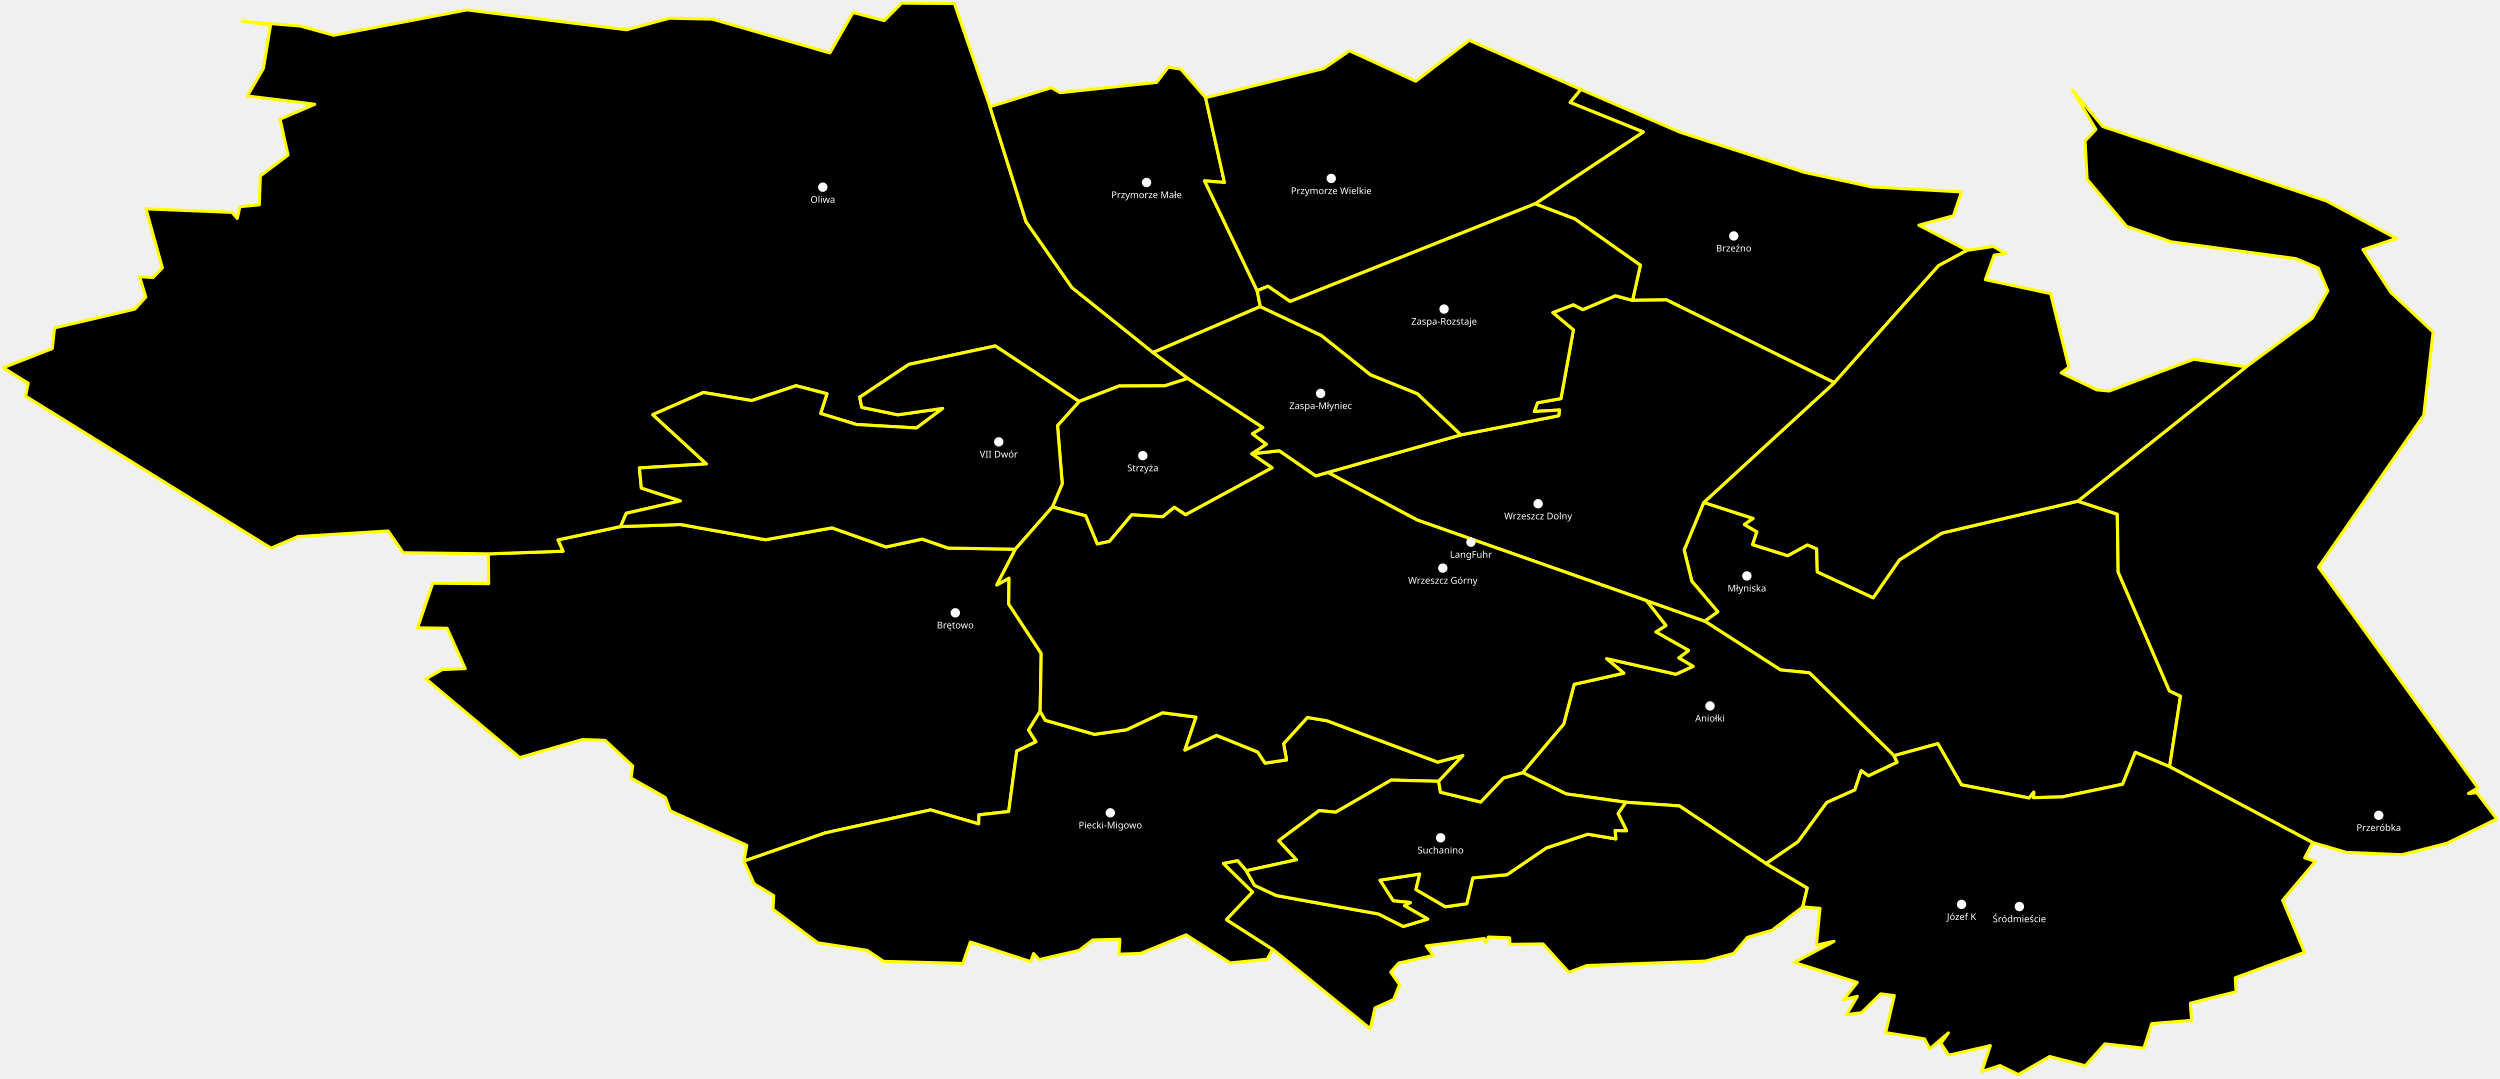
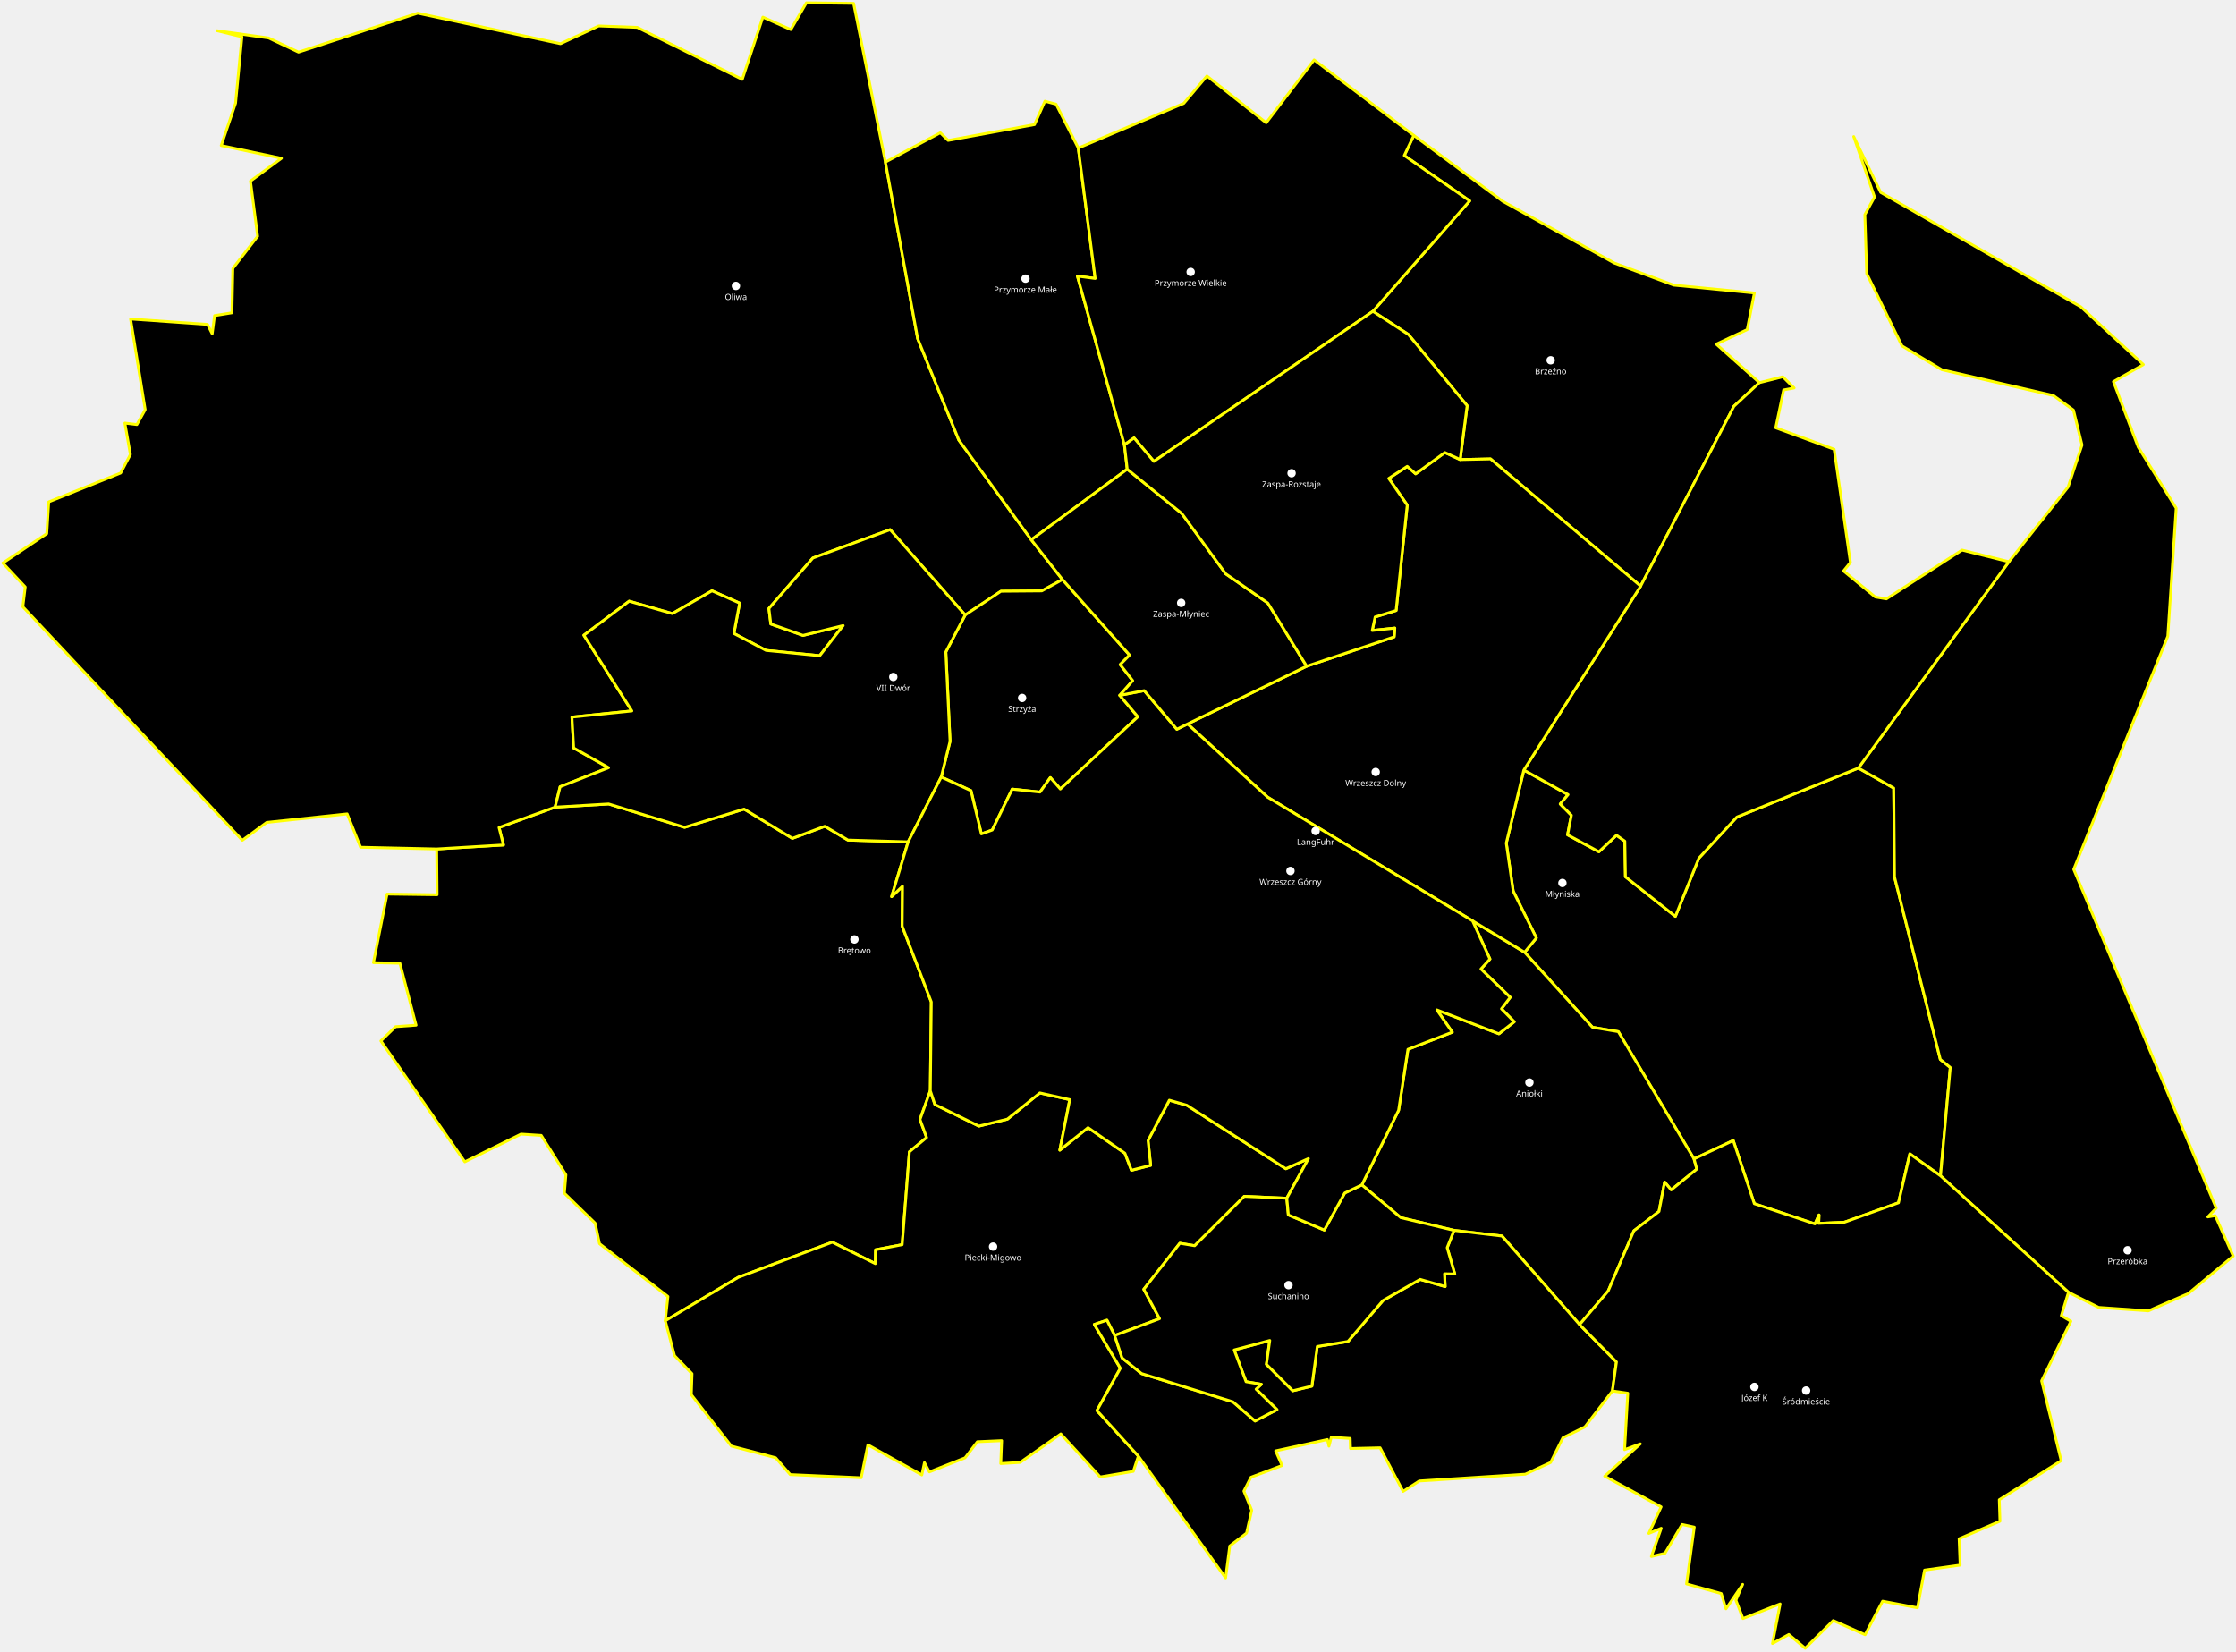
- <svg xmlns="http://www.w3.org/2000/svg" version="1.2" baseProfile="tiny" width="800" height="345" viewBox="0 0 800 345" stroke-linecap="round" stroke-linejoin="round">
+ <svg xmlns="http://www.w3.org/2000/svg" version="1.2" baseProfile="tiny" width="800" height="591" viewBox="0 0 800 591" stroke-linecap="round" stroke-linejoin="round">
  <g id="poly">
-     <path d="M 694.28 245.35 683.31 240.77 679.25 250.96 659.88 255.02 650.69 255.26 650.8 253.51 649.35 255.38 627.66 251.15 620.12 237.99 606.09 241.83 579 215.3 569.76 214.39 545.47 198.75 549.68 195.77 541.39 186.01 538.92 176 545.2 160.78 561.03 165.9 558.22 167.85 562.21 170.2 560.85 174.28 572.06 177.81 578.35 174.37 581.33 175.6 581.55 183.01 599.42 191.27 607.82 179.14 621.42 170.57 664.89 160.37 677.54 164.53 677.82 183.05 694.22 221.09 697.78 222.76 694.28 245.35 Z" stroke="yellow" fill="black" stroke-width="1" id="relation/1763725" />
-     <path d="M 694.28 245.35 697.78 222.76 694.22 221.09 677.82 183.05 677.54 164.53 664.89 160.37 718.75 117.38 739.92 101.82 744.9 93.07 741.85 85.79 734.67 82.77 694.78 77.4 680.5 72.44 667.87 57.36 667.21 45.1 670.68 41.42 663.22 28.85 672.89 40.48 744.46 64.29 766.86 76.32 756.15 79.88 765.01 93.51 778.6 106.23 775.6 132.9 741.94 181.48 792.93 252.09 789.92 253.91 792.59 253.65 799 262.08 782.96 269.88 768.64 273.51 750.85 272.78 740.06 269.63 694.28 245.35 Z" stroke="yellow" fill="black" stroke-width="1" id="relation/1763762" />
-     <path d="M 606.09 241.83 607.1 243.94 597.92 248.28 595.58 246.65 593.56 252.78 584.58 256.8 575.38 269.36 565.15 276.37 537.39 257.9 520.23 256.72 501.17 254.06 487.24 247.24 500.39 231.69 503.73 218.98 519.6 215.41 514.08 210.76 536.29 215.74 541.76 213.24 537.2 210.54 540.32 208.14 529.85 202.23 533.07 200.16 526.86 192.2 545.47 198.75 569.76 214.39 579 215.3 606.09 241.83 Z" stroke="yellow" fill="black" stroke-width="1" id="relation/2642940" />
-     <path d="M 629.49 80.09 620.36 85.01 586.99 122.46 533.28 95.97 522.41 96.11 524.91 84.88 503.89 70.05 491.19 65.23 525.82 42.24 502.42 32.79 505.83 28.6 537.7 42.34 577.58 55.18 598.82 59.78 627.68 61.42 625.12 69.04 614.04 72.07 629.49 80.09 Z" stroke="yellow" fill="black" stroke-width="1" id="relation/2642941" />
-     <path d="M 238.03 275.57 238.97 270.5 214.49 259.5 212.93 255.22 201.92 248.97 202.47 245.13 193.65 236.92 186.41 236.65 166.3 242.43 136.27 217.22 141.51 214.26 148.87 213.95 143.07 201.04 133.62 200.92 138.49 186.63 156.38 186.77 156.24 177.23 180.13 176.39 178.54 172.75 198.6 168.5 217.75 167.84 244.94 172.71 266.23 168.91 283.5 175.02 295.1 172.5 303.39 175.38 324.92 175.74 319 187.16 322.9 185 322.78 193.3 333.2 209.11 332.85 227.61 329.15 233.6 331.53 237.37 325.37 240.35 322.78 259.7 313.27 260.76 313.18 263.65 297.79 259.18 264.14 266.51 238.03 275.57 Z" stroke="yellow" fill="black" stroke-width="1" id="relation/2642942" />
-     <path d="M 718.75 117.38 664.89 160.37 621.42 170.57 607.82 179.14 599.42 191.27 581.55 183.01 581.33 175.6 578.35 174.37 572.06 177.81 560.85 174.28 562.21 170.2 558.22 167.85 561.03 165.9 545.2 160.78 586.99 122.46 620.36 85.01 629.49 80.09 637.86 78.86 641.91 81.2 638.15 81.61 635.32 89.49 656.21 93.95 662.04 117.53 659.58 119.31 670.93 124.73 674.93 125.12 701.97 114.96 718.75 117.38 Z" stroke="yellow" fill="black" stroke-width="1" id="relation/2642947" />
-     <path d="M 156.24 177.23 129.01 176.87 124.21 169.92 95.42 171.69 86.7 175.41 8.17 126.76 9.03 122.64 1 117.66 16.73 111.54 17.44 104.91 43.17 98.9 46.64 95.05 44.67 88.51 48.98 88.81 51.95 85.71 46.71 66.83 74.23 67.95 75.92 69.91 76.77 66.13 82.98 65.54 83.3 56.3 92.17 49.61 89.61 38.11 100.7 33.37 79.15 30.72 84.28 21.91 86.56 8.08 77.62 6.81 96.09 8.32 106.8 11.27 149.45 3.16 200.52 9.52 214.21 5.82 227.99 6.12 265.56 16.94 272.94 3.99 282.95 6.58 288.51 1 305.4 1.11 316.78 34.15 328.31 70.89 343.04 92.03 368.99 112.82 380.13 121.09 372.74 123.46 358.12 123.53 345.32 128.48 318.47 110.71 290.84 116.61 275.1 127.12 275.78 130.35 287.31 132.73 301.67 130.68 293.28 136.96 274.07 135.85 262.58 132.32 264.62 126.01 254.73 123.44 240.55 128.19 225.1 125.6 208.9 132.69 226.07 148.46 204.62 149.75 205.24 156.17 217.75 160.28 200.4 164.26 198.6 168.5 178.54 172.75 180.13 176.39 156.24 177.23 Z" stroke="yellow" fill="black" stroke-width="1" id="relation/2642950" />
-     <path d="M 398.81 278.64 396.05 275.45 391.52 276.33 400.85 285.46 392.47 294.29 407.28 303.78 405.48 306.97 393.63 308.14 379.54 299.16 365 305.1 358.05 305.35 358.37 300.57 349.68 300.8 345.28 304.15 332.52 307.08 330.75 305.14 329.82 307.71 310.51 301.44 308.12 308.3 282.73 307.64 277.5 304.13 261.67 301.7 247.34 290.98 247.59 286.61 241.33 282.84 238.03 275.57 264.14 266.51 297.79 259.18 313.18 263.65 313.27 260.76 322.78 259.7 325.37 240.35 331.53 237.37 329.15 233.6 332.85 227.61 334.49 230.48 350.23 234.98 360.43 233.53 372.04 228.07 382.75 229.47 379.18 240 389.28 235.3 402.46 240.63 404.82 244.19 411.68 243.16 410.74 237.98 418.36 229.58 424.61 230.63 460.05 243.87 468.13 241.76 460.38 250.02 445.18 249.63 427.43 259.91 422.12 259.4 409.22 269.01 414.88 275.13 398.81 278.64 Z" stroke="yellow" fill="black" stroke-width="1" id="relation/2642954" />
-     <path d="M 385.79 31.24 391.84 58.39 385.48 57.89 402.3 93.04 403.3 98.11 368.99 112.82 343.04 92.03 328.31 70.89 316.78 34.15 336.42 28.05 339.23 29.65 370.13 26.35 373.85 21.48 377.84 22.1 385.79 31.24 Z" stroke="yellow" fill="black" stroke-width="1" id="relation/2642955" />
-     <path d="M 402.3 93.04 385.48 57.89 391.84 58.39 385.79 31.24 423.53 21.94 431.81 16.23 453.02 25.98 470.16 12.89 505.83 28.6 502.42 32.79 525.82 42.24 491.19 65.23 412.83 96.49 405.74 91.6 402.3 93.04 Z" stroke="yellow" fill="black" stroke-width="1" id="relation/2642956" />
-     <path d="M 407.28 303.78 392.47 294.29 400.85 285.46 391.52 276.33 396.05 275.45 398.81 278.64 401.46 283.31 408.43 286.57 441.12 292.47 449.04 296.46 456.87 294.1 449.41 289.83 451.29 288.81 445.82 288.27 441.56 281.65 454.3 279.68 453.11 284.65 462.53 290.16 469.37 289.19 471.29 280.93 482.26 279.89 494.83 271.33 508.1 266.94 517.05 268.44 516.82 265.77 520.49 265.82 517.77 260.33 520.23 256.72 537.39 257.9 565.15 276.37 578.34 284.15 576.89 290.21 567.04 297.7 559.17 299.96 554.78 305.12 545.71 307.56 507.79 308.98 502 311.15 493.78 302.06 483.17 302.21 483.07 300.1 476.31 299.85 475.48 301.71 474.92 300.33 456.4 302.7 458.69 305.75 447.57 308.19 445.04 311.09 447.85 315.08 446 319.83 439.99 322.53 438.5 329.2 407.28 303.78 Z" stroke="yellow" fill="black" stroke-width="1" id="relation/2642957" />
-     <path d="M 345.32 128.48 358.12 123.53 372.74 123.46 380.13 121.09 404.14 136.82 400.79 138.81 405.27 142.16 400.63 145.21 407.11 149.68 379.37 164.74 375.79 162.35 372.1 165.37 362.15 164.76 355.01 173.27 351.11 174.09 347.39 165.07 336.75 162.24 339.91 154.78 338.4 136.17 345.32 128.48 Z" stroke="yellow" fill="black" stroke-width="1" id="relation/2642959" />
-     <path d="M 520.23 256.72 517.77 260.33 520.49 265.82 516.82 265.77 517.05 268.44 508.1 266.94 494.83 271.33 482.26 279.89 471.29 280.93 469.37 289.19 462.53 290.16 453.11 284.65 454.3 279.68 441.56 281.65 445.82 288.27 451.29 288.81 449.41 289.83 456.87 294.1 449.04 296.46 441.12 292.47 408.43 286.57 401.46 283.31 398.81 278.64 414.88 275.13 409.22 269.01 422.12 259.4 427.43 259.91 445.18 249.63 460.38 250.02 460.95 253.5 473.81 256.64 481.12 248.93 487.24 247.24 501.17 254.06 520.23 256.72 Z" stroke="yellow" fill="black" stroke-width="1" id="relation/2642960" />
-     <path d="M 336.75 162.24 324.92 175.74 303.39 175.38 295.1 172.5 283.5 175.02 266.23 168.91 244.94 172.71 217.75 167.84 198.6 168.5 200.4 164.26 217.75 160.28 205.24 156.17 204.62 149.75 226.07 148.46 208.9 132.69 225.1 125.6 240.55 128.19 254.73 123.44 264.62 126.01 262.58 132.32 274.07 135.85 293.28 136.96 301.67 130.68 287.31 132.73 275.78 130.35 275.1 127.12 290.84 116.61 318.47 110.71 345.32 128.48 338.4 136.17 339.91 154.78 336.75 162.24 Z" stroke="yellow" fill="black" stroke-width="1" id="relation/2642962" />
-     <path d="M 424.88 151.17 467.5 139.15 498.79 133.03 499.04 131.21 490.96 131.7 492 128.89 499.5 127.54 503.48 105.59 496.87 100.03 503.48 97.51 506.49 99.07 516.95 94.63 522.41 96.11 533.28 95.97 586.99 122.46 545.2 160.78 538.92 176 541.39 186.01 549.68 195.77 545.47 198.75 526.86 192.2 453.52 166.43 424.88 151.17 Z" stroke="yellow" fill="black" stroke-width="1" id="relation/2642963" />
-     <path d="M 460.38 250.02 468.13 241.76 460.05 243.87 424.61 230.63 418.36 229.58 410.74 237.98 411.68 243.16 404.82 244.19 402.46 240.63 389.28 235.3 379.18 240 382.75 229.47 372.04 228.07 360.43 233.53 350.23 234.98 334.49 230.48 332.85 227.61 333.2 209.11 322.78 193.3 322.9 185 319 187.16 324.92 175.74 336.75 162.24 347.39 165.07 351.11 174.09 355.01 173.27 362.15 164.76 372.1 165.37 375.79 162.35 379.37 164.74 407.11 149.68 400.63 145.21 409.38 144.23 421.05 152.27 424.88 151.17 453.52 166.43 526.86 192.2 533.07 200.16 529.85 202.23 540.32 208.14 537.2 210.54 541.76 213.24 536.29 215.74 514.08 210.76 519.6 215.41 503.73 218.98 500.39 231.69 487.24 247.24 481.12 248.93 473.81 256.64 460.95 253.5 460.38 250.02 Z" stroke="yellow" fill="black" stroke-width="1" id="relation/2642964" />
-     <path d="M 380.13 121.09 368.99 112.82 403.3 98.11 422.83 107.33 438.55 119.9 453.6 125.99 467.5 139.15 424.88 151.17 421.05 152.27 409.38 144.23 400.63 145.21 405.27 142.16 400.79 138.81 404.14 136.82 380.13 121.09 Z" stroke="yellow" fill="black" stroke-width="1" id="relation/2642967" />
-     <path d="M 522.41 96.11 516.95 94.63 506.49 99.07 503.48 97.51 496.87 100.03 503.48 105.59 499.5 127.54 492 128.89 490.96 131.7 499.04 131.21 498.79 133.03 467.5 139.15 453.6 125.99 438.55 119.9 422.83 107.33 403.3 98.11 402.3 93.04 405.74 91.6 412.83 96.49 491.19 65.23 503.89 70.05 524.91 84.88 522.41 96.11 Z" stroke="yellow" fill="black" stroke-width="1" id="relation/2642968" />
-     <path d="M 740.06 269.63 737.51 274.52 740.92 275.67 730.45 288.09 737.46 304.74 715.31 312.88 715.55 317.37 700.94 321.02 701.3 326.52 688.57 327.56 686.05 335.43 673.56 334.05 667.3 341.04 655.9 338.09 645.88 343.87 640.01 340.99 634.16 342.88 636.9 334.61 623.6 337.67 621.07 333.84 623.49 330.54 617.52 335.64 615.84 332.45 603.41 330.44 606.18 318.6 601.82 318.04 595.69 324.06 590.83 324.72 594.36 318.83 589.91 319.91 594.32 314.37 574.13 307.98 586.88 301.23 581.24 302.44 582.39 290.67 576.89 290.21 578.34 284.15 565.15 276.37 575.38 269.36 584.58 256.8 593.56 252.78 595.58 246.65 597.92 248.28 607.1 243.94 606.09 241.83 620.12 237.99 627.66 251.15 649.35 255.38 650.8 253.51 650.69 255.26 659.88 255.02 679.25 250.96 683.31 240.77 694.28 245.35 740.06 269.63 Z" stroke="yellow" fill="black" stroke-width="1" id="relation/2642969" />
+     <path d="M 694.28 420.68 683.31 412.82 679.25 430.32 659.88 437.28 650.69 437.69 650.8 434.68 649.35 437.89 627.66 430.64 620.12 408.05 606.09 414.64 579 369.1 569.76 367.54 545.47 340.69 549.68 335.58 541.39 318.82 538.92 301.64 545.2 275.5 561.03 284.29 558.22 287.64 562.21 291.67 560.85 298.69 572.06 304.74 578.35 298.83 581.33 300.95 581.55 313.68 599.42 327.85 607.82 307.03 621.42 292.31 664.89 274.79 677.54 281.94 677.82 313.74 694.22 379.04 697.78 381.91 694.28 420.68 Z" stroke="yellow" fill="black" stroke-width="1" id="relation/1763725" />
+     <path d="M 694.28 420.68 697.78 381.91 694.22 379.04 677.82 313.74 677.54 281.94 664.89 274.79 718.75 200.97 739.92 174.24 744.9 159.21 741.85 146.71 734.67 141.52 694.78 132.29 680.5 123.77 667.87 97.86 667.21 76.79 670.68 70.47 663.22 48.86 672.89 68.85 744.46 109.77 766.86 130.43 756.15 136.54 765.01 159.96 778.6 181.81 775.6 227.62 741.94 311.04 792.93 432.25 789.92 435.38 792.59 434.93 799 449.39 782.96 462.78 768.64 469 750.85 467.76 740.06 462.35 694.28 420.68 Z" stroke="yellow" fill="black" stroke-width="1" id="relation/1763762" />
+     <path d="M 606.09 414.64 607.1 418.26 597.92 425.72 595.58 422.91 593.56 433.44 584.58 440.33 575.38 461.88 565.15 473.91 537.39 442.22 520.23 440.19 501.17 435.64 487.24 423.92 500.39 397.23 503.73 375.42 519.6 369.29 514.08 361.31 536.29 369.86 541.76 365.57 537.2 360.93 540.32 356.81 529.85 346.68 533.07 343.12 526.86 329.46 545.47 340.69 569.76 367.54 579 369.1 606.09 414.64 Z" stroke="yellow" fill="black" stroke-width="1" id="relation/2642940" />
+     <path d="M 629.49 136.9 620.36 145.36 586.99 209.7 533.28 164.19 522.41 164.42 524.91 145.14 503.89 119.67 491.19 111.38 525.82 71.87 502.42 55.64 505.83 48.44 537.7 72.04 577.58 94.11 598.82 102.01 627.68 104.83 625.12 117.92 614.04 123.12 629.49 136.9 Z" stroke="yellow" fill="black" stroke-width="1" id="relation/2642941" />
+     <path d="M 238.03 472.54 238.97 463.85 214.49 444.96 212.93 437.62 201.92 426.9 202.47 420.3 193.65 406.22 186.41 405.75 166.3 415.67 136.27 372.41 141.51 367.32 148.87 366.78 143.07 344.62 133.62 344.42 138.49 319.88 156.38 320.12 156.24 303.74 180.13 302.31 178.54 296.05 198.6 288.77 217.75 287.63 244.94 295.99 266.23 289.46 283.5 299.94 295.1 295.62 303.39 300.56 324.92 301.19 319 320.79 322.9 317.08 322.78 331.34 333.2 358.47 332.85 390.24 329.15 400.52 331.53 406.98 325.37 412.09 322.78 445.31 313.27 447.13 313.18 452.09 297.79 444.42 264.14 457 238.03 472.54 Z" stroke="yellow" fill="black" stroke-width="1" id="relation/2642942" />
+     <path d="M 718.75 200.97 664.89 274.79 621.42 292.31 607.82 307.03 599.42 327.85 581.55 313.68 581.33 300.95 578.35 298.83 572.06 304.74 560.85 298.69 562.21 291.67 558.22 287.64 561.03 284.29 545.2 275.5 586.99 209.7 620.36 145.36 629.49 136.9 637.86 134.8 641.91 138.81 638.15 139.52 635.32 153.06 656.21 160.73 662.04 201.23 659.58 204.28 670.93 213.59 674.93 214.26 701.97 196.8 718.75 200.97 Z" stroke="yellow" fill="black" stroke-width="1" id="relation/2642947" />
+     <path d="M 156.24 303.74 129.01 303.13 124.21 291.19 95.42 294.24 86.7 300.63 8.17 217.08 9.03 210 1 201.44 16.73 190.93 17.44 179.55 43.17 169.22 46.64 162.61 44.67 151.37 48.98 151.89 51.95 146.56 46.71 114.13 74.23 116.06 75.92 119.42 76.77 112.92 82.98 111.91 83.3 96.04 92.17 84.54 89.61 64.79 100.7 56.63 79.15 52.07 84.28 36.93 86.56 13.17 77.62 10.98 96.09 13.58 106.8 18.65 149.45 4.71 200.52 15.64 214.21 9.28 227.99 9.79 265.56 28.4 272.94 6.13 282.95 10.58 288.51 1 305.4 1.2 316.78 57.97 328.31 121.11 343.04 157.42 368.99 193.13 380.13 207.34 372.74 211.41 358.12 211.53 345.32 220.04 318.47 189.5 290.84 199.64 275.1 217.7 275.78 223.24 287.31 227.32 301.67 223.81 293.28 234.59 274.07 232.69 262.58 226.63 264.62 215.78 254.73 211.38 240.55 219.53 225.1 215.09 208.9 227.26 226.07 254.35 204.62 256.55 205.24 267.59 217.75 274.65 200.4 281.48 198.6 288.77 178.54 296.05 180.13 302.31 156.24 303.74 Z" stroke="yellow" fill="black" stroke-width="1" id="relation/2642950" />
+     <path d="M 398.81 477.8 396.05 472.34 391.52 473.84 400.85 489.52 392.47 504.66 407.28 520.94 405.48 526.42 393.63 528.42 379.54 513.01 365 523.21 358.05 523.63 358.37 515.43 349.68 515.82 345.28 521.57 332.52 526.61 330.75 523.28 329.82 527.69 310.51 516.93 308.12 528.7 282.73 527.57 277.5 521.54 261.67 517.38 247.34 498.99 247.59 491.48 241.33 485.01 238.03 472.54 264.14 457 297.79 444.42 313.18 452.09 313.27 447.13 322.78 445.31 325.37 412.09 331.53 406.98 329.15 400.52 332.85 390.24 334.49 395.15 350.23 402.88 360.43 400.39 372.04 391.02 382.75 393.42 379.18 411.49 389.28 403.44 402.46 412.58 404.82 418.68 411.68 416.93 410.74 408.03 418.36 393.62 424.61 395.41 460.05 418.14 468.13 414.52 460.38 428.7 445.18 428.02 427.43 445.68 422.12 444.8 409.22 461.28 414.88 471.78 398.81 477.8 Z" stroke="yellow" fill="black" stroke-width="1" id="relation/2642954" />
+     <path d="M 385.79 52.97 391.84 99.63 385.48 98.78 402.3 159.15 403.3 167.86 368.99 193.13 343.04 157.42 328.31 121.11 316.78 57.97 336.42 47.5 339.23 50.24 370.13 44.57 373.85 36.2 377.84 37.26 385.79 52.97 Z" stroke="yellow" fill="black" stroke-width="1" id="relation/2642955" />
+     <path d="M 402.3 159.15 385.48 98.78 391.84 99.63 385.79 52.97 423.53 36.98 431.81 27.18 453.02 43.93 470.16 21.43 505.83 48.44 502.42 55.64 525.82 71.87 491.19 111.38 412.83 165.08 405.74 156.68 402.3 159.15 Z" stroke="yellow" fill="black" stroke-width="1" id="relation/2642956" />
+     <path d="M 407.28 520.94 392.47 504.66 400.85 489.52 391.52 473.84 396.05 472.34 398.81 477.8 401.46 485.82 408.43 491.42 441.12 501.53 449.04 508.39 456.87 504.33 449.41 497.01 451.29 495.26 445.82 494.34 441.56 482.98 454.3 479.59 453.11 488.12 462.53 497.57 469.37 495.91 471.29 481.74 482.26 479.95 494.83 465.27 508.1 457.73 517.05 460.3 516.82 455.72 520.49 455.81 517.77 446.38 520.23 440.19 537.39 442.22 565.15 473.91 578.34 487.26 576.89 497.66 567.04 510.52 559.17 514.39 554.78 523.24 545.71 527.43 507.79 529.86 502 533.58 493.78 517.99 483.17 518.24 483.07 514.64 476.31 514.2 475.48 517.4 474.92 515.02 456.4 519.09 458.69 524.32 447.57 528.52 445.04 533.48 447.85 540.33 446 548.49 439.99 553.11 438.5 564.55 407.28 520.94 Z" stroke="yellow" fill="black" stroke-width="1" id="relation/2642957" />
+     <path d="M 345.32 220.04 358.12 211.53 372.74 211.41 380.13 207.34 404.14 234.36 400.79 237.77 405.27 243.53 400.63 248.77 407.11 256.44 379.37 282.29 375.79 278.2 372.1 283.39 362.15 282.33 355.01 296.96 351.11 298.36 347.39 282.87 336.75 278 339.91 265.21 338.4 233.23 345.32 220.04 Z" stroke="yellow" fill="black" stroke-width="1" id="relation/2642959" />
+     <path d="M 520.23 440.19 517.77 446.38 520.49 455.81 516.82 455.72 517.05 460.3 508.1 457.73 494.83 465.27 482.26 479.95 471.29 481.74 469.37 495.91 462.53 497.57 453.11 488.12 454.3 479.59 441.56 482.98 445.82 494.34 451.29 495.26 449.41 497.01 456.87 504.33 449.04 508.39 441.12 501.53 408.43 491.42 401.46 485.82 398.81 477.8 414.88 471.78 409.22 461.28 422.12 444.8 427.43 445.68 445.18 428.02 460.38 428.7 460.95 434.67 473.81 440.07 481.12 426.82 487.24 423.92 501.17 435.64 520.23 440.19 Z" stroke="yellow" fill="black" stroke-width="1" id="relation/2642960" />
+     <path d="M 336.75 278 324.92 301.19 303.39 300.56 295.1 295.62 283.5 299.94 266.23 289.46 244.94 295.99 217.75 287.63 198.6 288.77 200.4 281.48 217.75 274.65 205.24 267.59 204.62 256.55 226.07 254.35 208.9 227.26 225.1 215.09 240.55 219.53 254.73 211.38 264.62 215.78 262.58 226.63 274.07 232.69 293.28 234.59 301.67 223.81 287.31 227.32 275.78 223.24 275.1 217.7 290.84 199.64 318.47 189.5 345.32 220.04 338.4 233.23 339.91 265.21 336.75 278 Z" stroke="yellow" fill="black" stroke-width="1" id="relation/2642962" />
+     <path d="M 424.88 259.01 467.5 238.35 498.79 227.85 499.04 224.71 490.96 225.57 492 220.73 499.5 218.42 503.48 180.71 496.87 171.16 503.48 166.84 506.49 169.51 516.95 161.89 522.41 164.42 533.28 164.19 586.99 209.7 545.2 275.5 538.92 301.64 541.39 318.82 549.68 335.58 545.47 340.69 526.86 329.46 453.52 285.2 424.88 259.01 Z" stroke="yellow" fill="black" stroke-width="1" id="relation/2642963" />
+     <path d="M 460.38 428.7 468.13 414.52 460.05 418.14 424.61 395.41 418.36 393.62 410.74 408.03 411.68 416.93 404.82 418.68 402.46 412.58 389.28 403.44 379.18 411.49 382.75 393.42 372.04 391.02 360.43 400.39 350.23 402.88 334.49 395.15 332.85 390.24 333.2 358.47 322.78 331.34 322.9 317.08 319 320.79 324.92 301.19 336.75 278 347.39 282.87 351.11 298.36 355.01 296.96 362.15 282.33 372.1 283.39 375.79 278.2 379.37 282.29 407.11 256.44 400.63 248.77 409.38 247.08 421.05 260.9 424.88 259.01 453.52 285.2 526.86 329.46 533.07 343.12 529.85 346.68 540.32 356.81 537.2 360.93 541.76 365.57 536.29 369.86 514.08 361.31 519.6 369.29 503.73 375.42 500.39 397.23 487.24 423.92 481.12 426.82 473.81 440.07 460.95 434.67 460.38 428.7 Z" stroke="yellow" fill="black" stroke-width="1" id="relation/2642964" />
+     <path d="M 380.13 207.34 368.99 193.13 403.3 167.86 422.83 183.71 438.55 205.3 453.6 215.75 467.5 238.35 424.88 259.01 421.05 260.9 409.38 247.08 400.63 248.77 405.27 243.53 400.79 237.77 404.14 234.36 380.13 207.34 Z" stroke="yellow" fill="black" stroke-width="1" id="relation/2642967" />
+     <path d="M 522.41 164.42 516.95 161.89 506.49 169.51 503.48 166.84 496.87 171.16 503.48 180.71 499.5 218.42 492 220.73 490.96 225.57 499.04 224.71 498.79 227.85 467.5 238.35 453.6 215.75 438.55 205.3 422.83 183.71 403.3 167.86 402.3 159.15 405.74 156.68 412.83 165.08 491.19 111.38 503.89 119.67 524.91 145.14 522.41 164.42 Z" stroke="yellow" fill="black" stroke-width="1" id="relation/2642968" />
+     <path d="M 740.06 462.35 737.51 470.73 740.92 472.72 730.45 494.03 737.46 522.59 715.31 536.56 715.55 544.26 700.94 550.52 701.3 559.95 688.57 561.73 686.05 575.23 673.56 572.86 667.3 584.86 655.9 579.79 645.88 589.71 640.01 584.77 634.16 588.01 636.9 573.84 623.6 579.08 621.07 572.51 623.49 566.84 617.52 575.6 615.84 570.13 603.41 566.68 606.18 546.36 601.82 545.41 595.69 555.74 590.83 556.87 594.36 546.77 589.91 548.61 594.32 539.12 574.13 528.15 586.88 516.57 581.24 518.65 582.39 498.44 576.89 497.66 578.34 487.26 565.15 473.91 575.38 461.88 584.58 440.33 593.56 433.44 595.58 422.91 597.92 425.72 607.1 418.26 606.09 414.64 620.12 408.05 627.66 430.64 649.35 437.89 650.8 434.68 650.69 437.69 659.88 437.28 679.25 430.32 683.31 412.82 694.28 420.68 740.06 462.35 Z" stroke="yellow" fill="black" stroke-width="1" id="relation/2642969" />
  </g>
  <g id="points" font-family="sans-serif" font-size="12" text-anchor="middle">
-     <g transform="translate(305.7 196.1)" id="node/2905306265">
+     <g transform="translate(305.7 336.1)" id="node/2905306265">
      <circle cx="0" cy="0" r="1.5" fill="white" />
      <text y="5" x="0" font-size="3" fill="white">Brętowo</text>
    </g>
-     <g transform="translate(761.2 260.9)" id="node/2905317097">
+     <g transform="translate(761.2 447.3)" id="node/2905317097">
      <circle cx="0" cy="0" r="1.5" fill="white" />
      <text y="5" x="0" font-size="3" fill="white">Przeróbka</text>
    </g>
-     <g transform="translate(547.2 225.9)" id="node/2905330775">
+     <g transform="translate(547.2 387.3)" id="node/2905330775">
      <circle cx="0" cy="0" r="1.5" fill="white" />
      <text y="5" x="0" font-size="3" fill="white">Aniołki</text>
    </g>
-     <g transform="translate(554.8 75.5)" id="node/2905330776">
+     <g transform="translate(554.8 128.9)" id="node/2905330776">
      <circle cx="0" cy="0" r="1.5" fill="white" />
      <text y="5" x="0" font-size="3" fill="white">Brzeźno</text>
    </g>
-     <g transform="translate(559 184.3)" id="node/2905330779">
+     <g transform="translate(559 315.9)" id="node/2905330779">
      <circle cx="0" cy="0" r="1.5" fill="white" />
      <text y="5" x="0" font-size="3" fill="white">Młyniska</text>
    </g>
-     <g transform="translate(365.7 145.8)" id="node/2905330782">
+     <g transform="translate(365.7 249.7)" id="node/2905330782">
      <circle cx="0" cy="0" r="1.5" fill="white" />
      <text y="5" x="0" font-size="3" fill="white">Strzyża</text>
    </g>
-     <g transform="translate(461.7 181.8)" id="node/2905330784">
+     <g transform="translate(461.7 311.6)" id="node/2905330784">
      <circle cx="0" cy="0" r="1.5" fill="white" />
      <text y="5" x="0" font-size="3" fill="white">Wrzeszcz Górny</text>
    </g>
-     <g transform="translate(461 268.1)" id="node/2905343304">
+     <g transform="translate(461 459.8)" id="node/2905343304">
      <circle cx="0" cy="0" r="1.5" fill="white" />
      <text y="5" x="0" font-size="3" fill="white">Suchanino</text>
    </g>
-     <g transform="translate(263.3 59.9)" id="node/2906217575">
+     <g transform="translate(263.3 102.3)" id="node/2906217575">
      <circle cx="0" cy="0" r="1.5" fill="white" />
      <text y="5" x="0" font-size="3" fill="white">Oliwa</text>
    </g>
-     <g transform="translate(366.9 58.4)" id="node/2906217576">
+     <g transform="translate(366.9 99.7)" id="node/2906217576">
      <circle cx="0" cy="0" r="1.5" fill="white" />
      <text y="5" x="0" font-size="3" fill="white">Przymorze Małe</text>
    </g>
-     <g transform="translate(319.6 141.4)" id="node/2908238053">
+     <g transform="translate(319.6 242.2)" id="node/2908238053">
      <circle cx="0" cy="0" r="1.5" fill="white" />
      <text y="5" x="0" font-size="3" fill="white">VII Dwór</text>
    </g>
-     <g transform="translate(422.6 125.9)" id="node/2911352904">
+     <g transform="translate(422.6 215.7)" id="node/2911352904">
      <circle cx="0" cy="0" r="1.5" fill="white" />
      <text y="5" x="0" font-size="3" fill="white">Zaspa-Młyniec</text>
    </g>
-     <g transform="translate(646.2 290.1)" id="node/3009670215">
+     <g transform="translate(646.2 497.5)" id="node/3009670215">
      <circle cx="0" cy="0" r="1.5" fill="white" />
      <text y="5" x="0" font-size="3" fill="white">Śródmieście</text>
    </g>
-     <g transform="translate(355.3 260.1)" id="node/4569227409">
+     <g transform="translate(355.3 446)" id="node/4569227409">
      <circle cx="0" cy="0" r="1.5" fill="white" />
      <text y="5" x="0" font-size="3" fill="white">Piecki-Migowo</text>
    </g>
-     <g transform="translate(426 57.1)" id="node/4569252042">
+     <g transform="translate(426 97.3)" id="node/4569252042">
      <circle cx="0" cy="0" r="1.5" fill="white" />
      <text y="5" x="0" font-size="3" fill="white">Przymorze Wielkie</text>
    </g>
-     <g transform="translate(492.2 161.2)" id="node/4569274473">
+     <g transform="translate(492.2 276.2)" id="node/4569274473">
      <circle cx="0" cy="0" r="1.5" fill="white" />
      <text y="5" x="0" font-size="3" fill="white">Wrzeszcz Dolny</text>
    </g>
-     <g transform="translate(462.1 98.9)" id="node/4569270544">
+     <g transform="translate(462.1 169.3)" id="node/4569270544">
      <circle cx="0" cy="0" r="1.5" fill="white" />
      <text y="5" x="0" font-size="3" fill="white">Zaspa-Rozstaje</text>
    </g>
-     <g transform="translate(470.7 173.5)" id="lang">
+     <g transform="translate(470.7 297.3)" id="lang">
      <circle cx="0" cy="0" r="1.5" fill="white" />
      <text y="5" x="0" font-size="3" fill="white">LangFuhr</text>
    </g>
-     <g transform="translate(627.7 289.4)" id="jozefk">
+     <g transform="translate(627.7 496.2)" id="jozefk">
      <circle cx="0" cy="0" r="1.5" fill="white" />
      <text y="5" x="0" font-size="3" fill="white">Józef K</text>
    </g>
  </g>
</svg>
